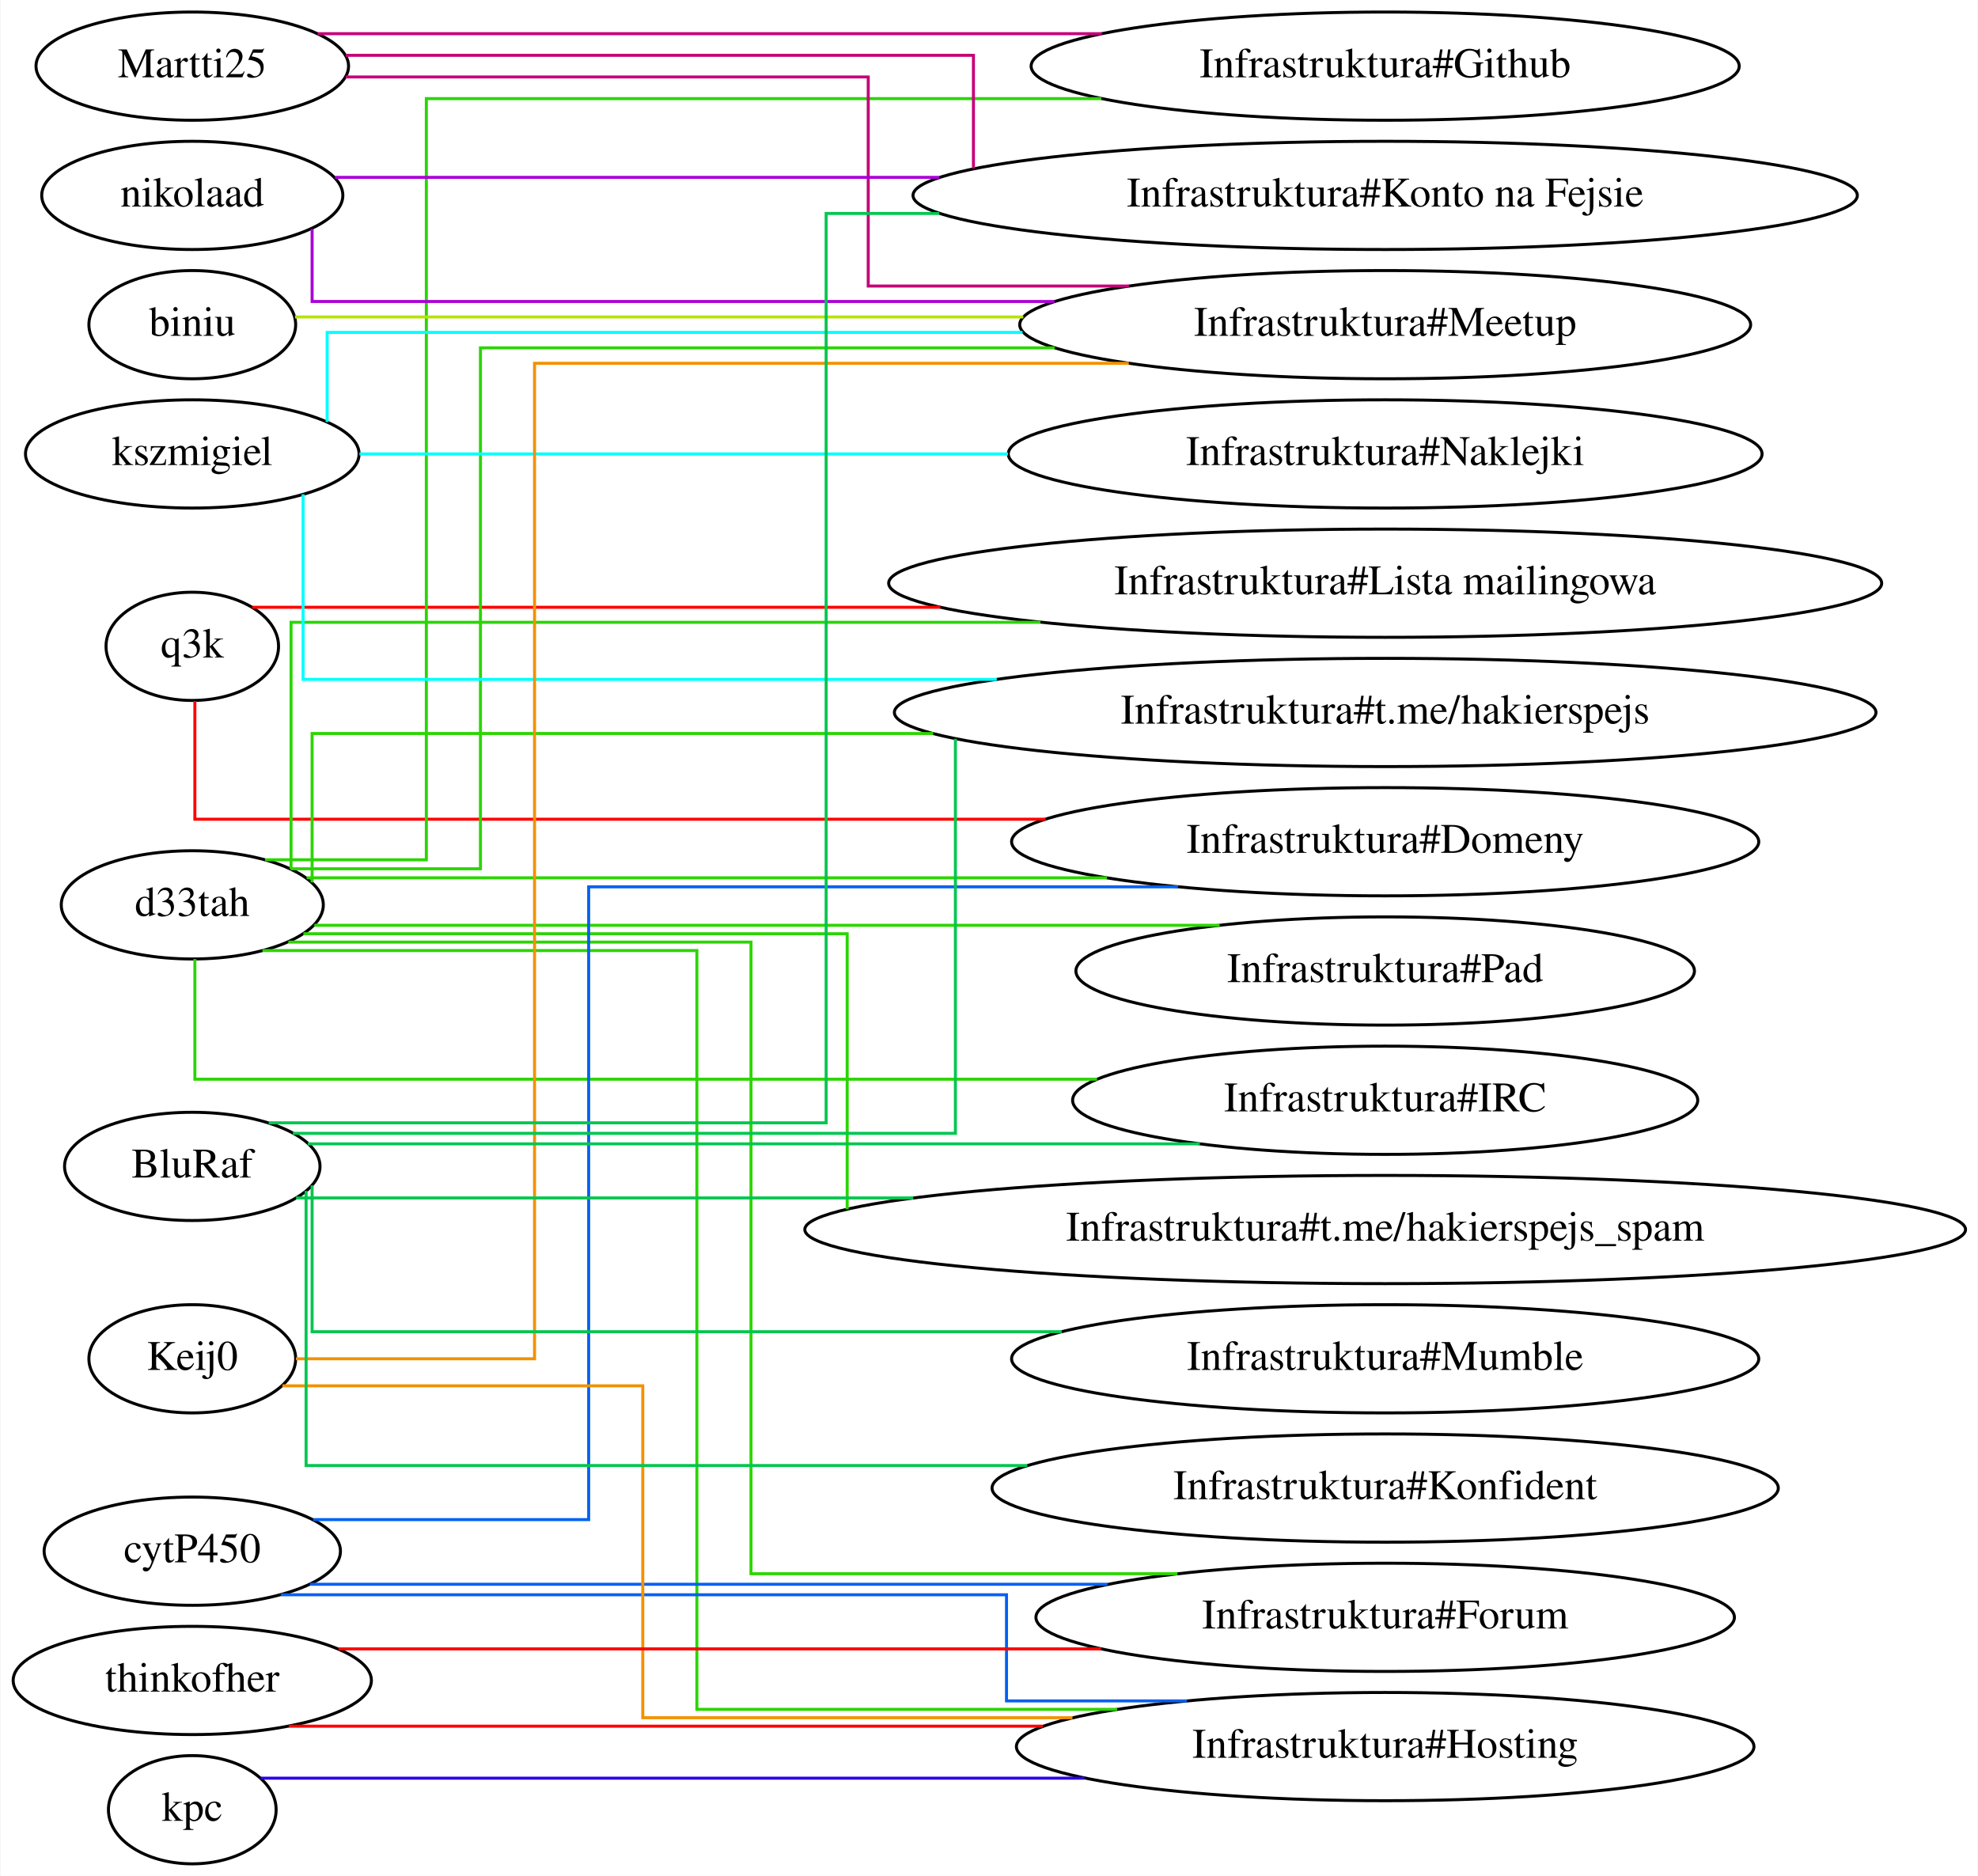
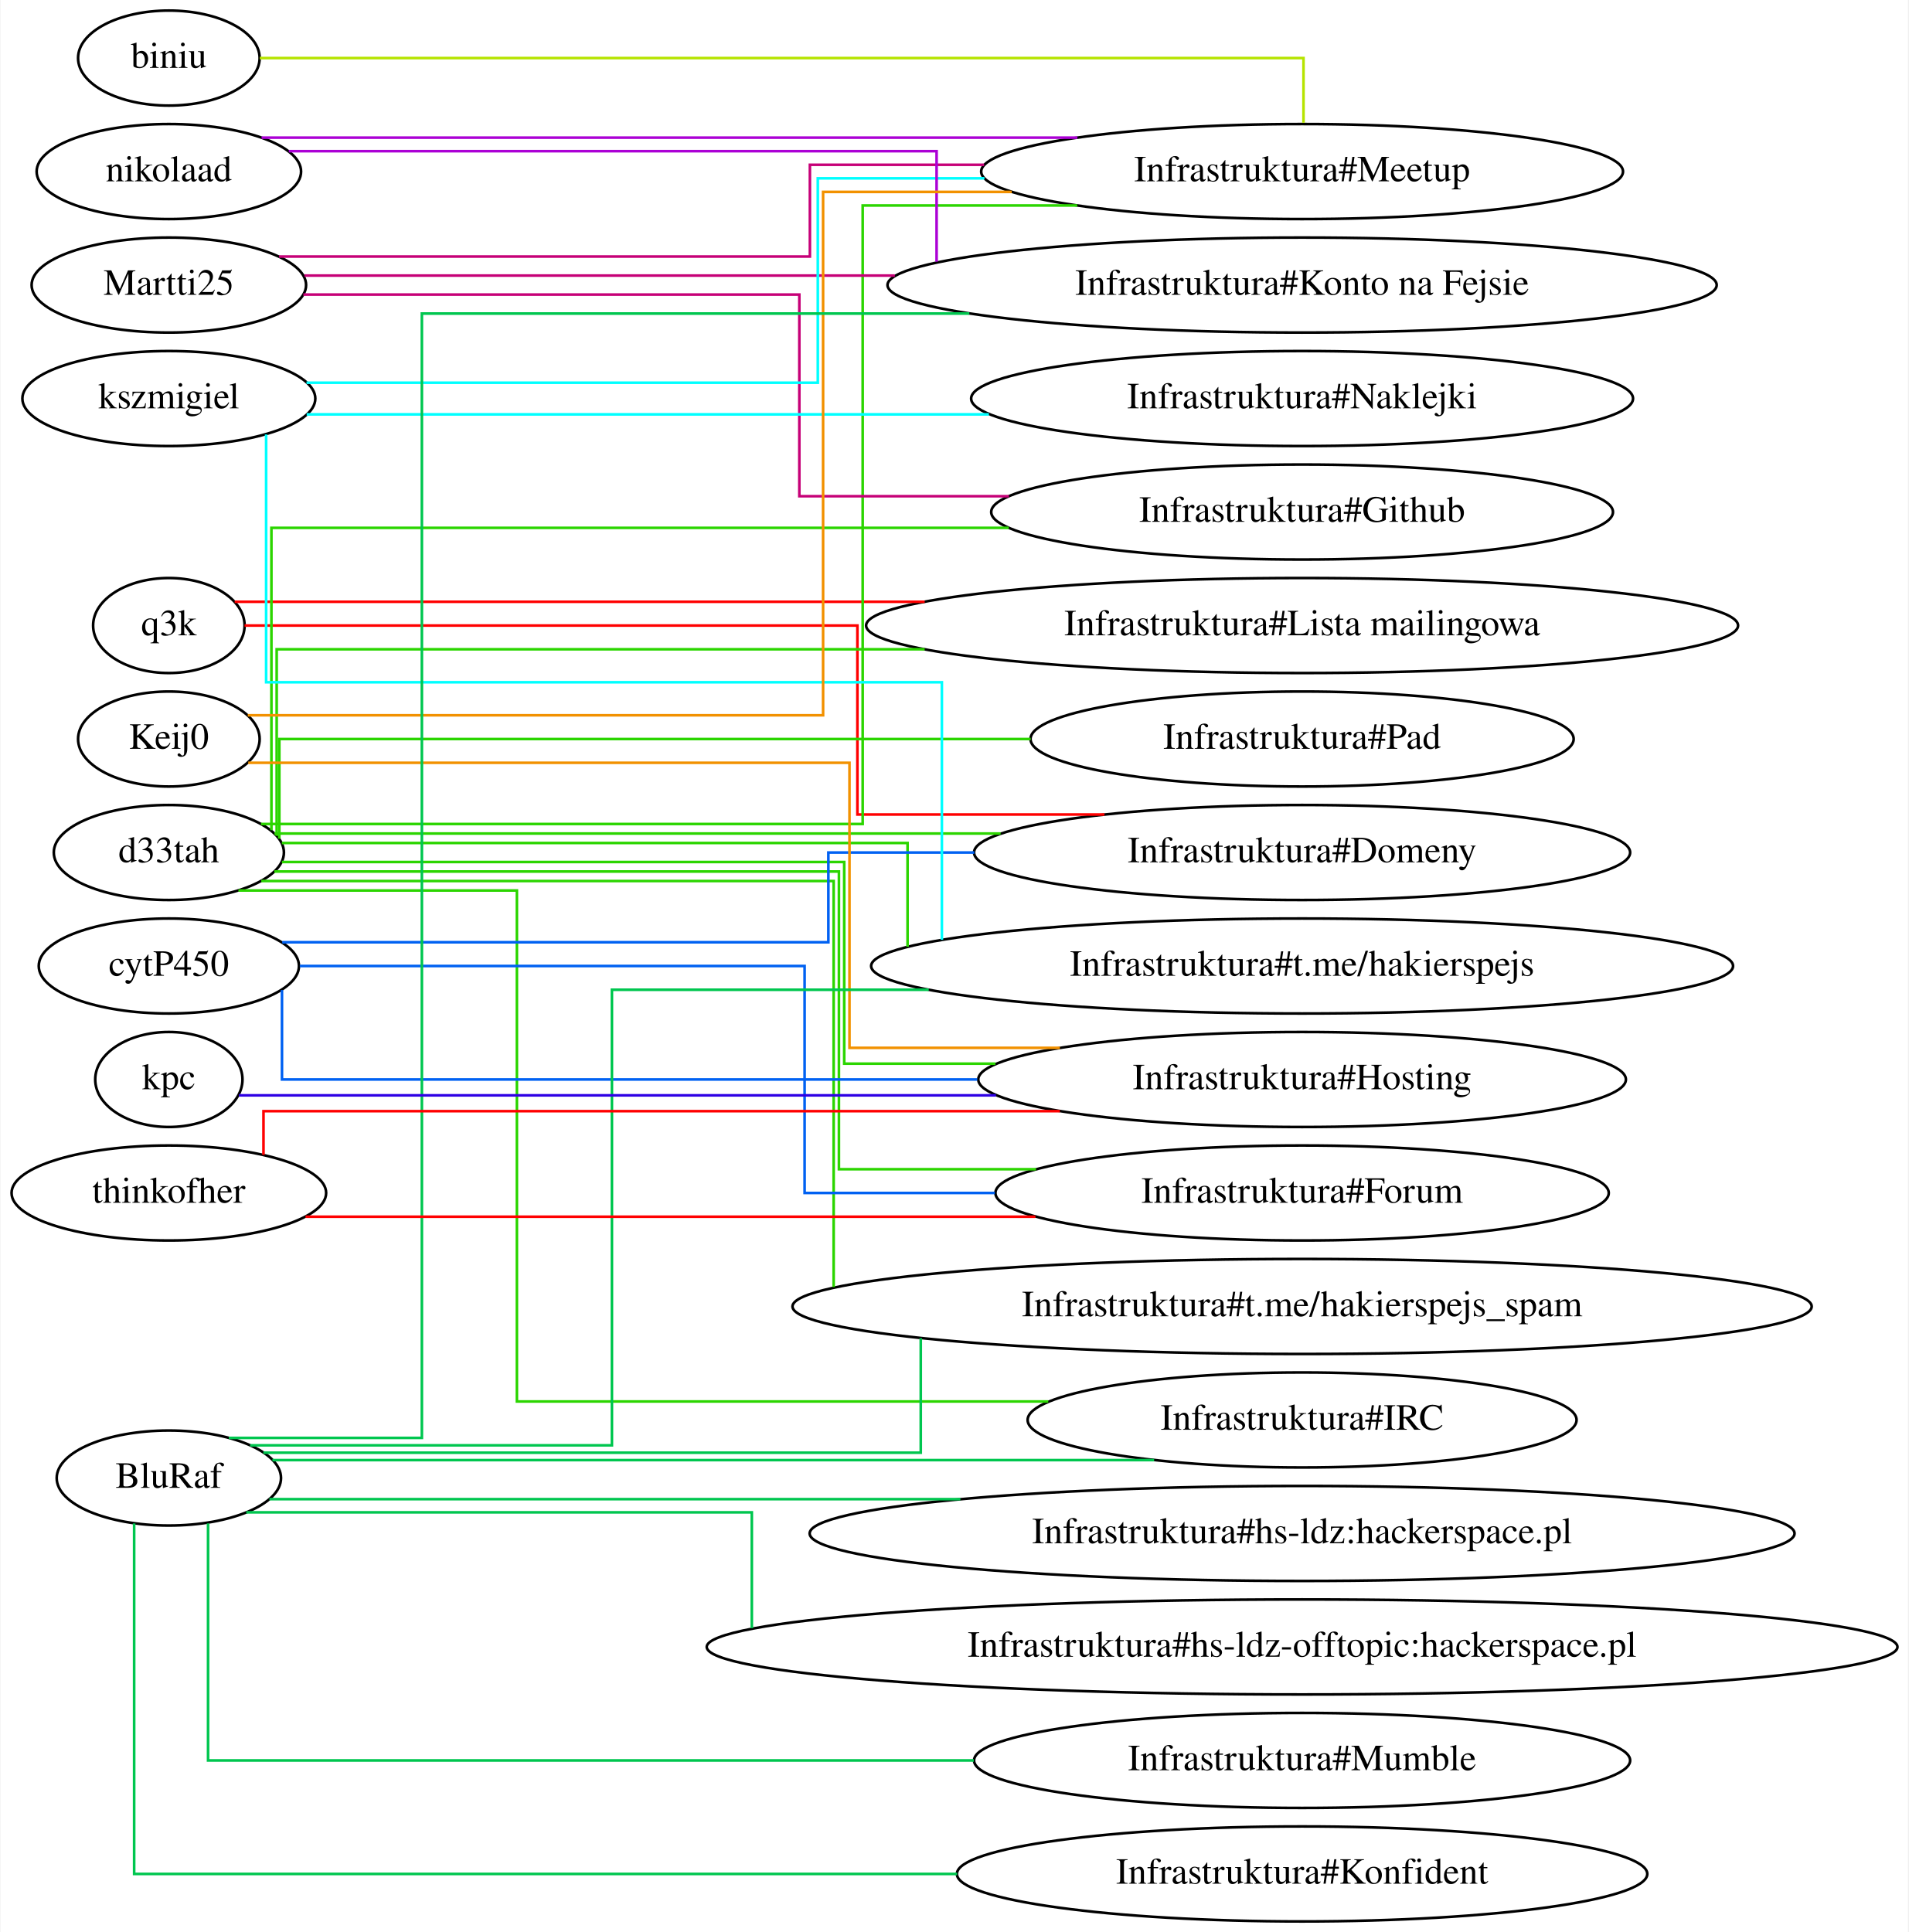
- <svg xmlns="http://www.w3.org/2000/svg" width="658pt" height="624pt" viewBox="0.00 0.00 657.66 624.00">
-   <g id="graph0" class="graph" transform="scale(1 1) rotate(0) translate(4 620)">
-     <polygon fill="#ffffff" stroke="transparent" points="-4,4 -4,-620 653.655,-620 653.655,4 -4,4" />
+ <svg xmlns="http://www.w3.org/2000/svg" width="723pt" height="732pt" viewBox="0.00 0.00 722.65 732.00">
+   <g id="graph0" class="graph" transform="scale(1 1) rotate(0) translate(4 728)">
+     <polygon fill="#ffffff" stroke="transparent" points="-4,4 -4,-728 718.649,-728 718.649,4 -4,4" />
    <g id="node1" class="node">
-       <ellipse fill="none" stroke="#000000" cx="59.795" cy="-405" rx="28.695" ry="18" />
-       <text text-anchor="middle" x="59.795" y="-401.3" font-family="Times,serif" font-size="14.00" fill="#000000">q3k</text>
+       <ellipse fill="none" stroke="#000000" cx="59.795" cy="-491" rx="28.695" ry="18" />
+       <text text-anchor="middle" x="59.795" y="-487.3" font-family="Times,serif" font-size="14.00" fill="#000000">q3k</text>
    </g>
    <g id="node2" class="node">
-       <ellipse fill="none" stroke="#000000" cx="456.622" cy="-340" rx="124.278" ry="18" />
-       <text text-anchor="middle" x="456.622" y="-336.3" font-family="Times,serif" font-size="14.00" fill="#000000">Infrastruktura#Domeny</text>
+       <ellipse fill="none" stroke="#000000" cx="489.119" cy="-405" rx="124.278" ry="18" />
+       <text text-anchor="middle" x="489.119" y="-401.3" font-family="Times,serif" font-size="14.00" fill="#000000">Infrastruktura#Domeny</text>
    </g>
    <g id="edge1" class="edge">
-       <path fill="none" stroke="#ff0000" d="M60.655,-386.807C60.655,-369.961 60.655,-347.5 60.655,-347.5 60.655,-347.5 226.647,-347.5 343.684,-347.5" />
+       <path fill="none" stroke="#ff0000" d="M88.457,-491C156.22,-491 320.649,-491 320.649,-491 320.649,-491 320.649,-419.4 320.649,-419.4 320.649,-419.4 369.251,-419.4 414.245,-419.4" />
    </g>
    <g id="node3" class="node">
-       <ellipse fill="none" stroke="#000000" cx="456.622" cy="-426" rx="165.171" ry="18" />
-       <text text-anchor="middle" x="456.622" y="-422.3" font-family="Times,serif" font-size="14.00" fill="#000000">Infrastruktura#Lista mailingowa</text>
+       <ellipse fill="none" stroke="#000000" cx="489.119" cy="-491" rx="165.171" ry="18" />
+       <text text-anchor="middle" x="489.119" y="-487.3" font-family="Times,serif" font-size="14.00" fill="#000000">Infrastruktura#Lista mailingowa</text>
    </g>
    <g id="edge2" class="edge">
-       <path fill="none" stroke="#ff0000" d="M79.745,-418C121.631,-418 222.019,-418 308.661,-418" />
+       <path fill="none" stroke="#ff0000" d="M84.733,-500C134.842,-500 251.085,-500 346.142,-500" />
    </g>
    <g id="node4" class="node">
-       <ellipse fill="none" stroke="#000000" cx="59.795" cy="-319" rx="43.592" ry="18" />
-       <text text-anchor="middle" x="59.795" y="-315.3" font-family="Times,serif" font-size="14.00" fill="#000000">d33tah</text>
+       <ellipse fill="none" stroke="#000000" cx="59.795" cy="-405" rx="43.592" ry="18" />
+       <text text-anchor="middle" x="59.795" y="-401.3" font-family="Times,serif" font-size="14.00" fill="#000000">d33tah</text>
    </g>
    <g id="edge3" class="edge">
-       <path fill="none" stroke="#2bd500" d="M97.844,-328C158.66,-328 279.512,-328 364.079,-328" />
+       <path fill="none" stroke="#2bd500" d="M99.799,-412.2C161.936,-412.2 283.95,-412.2 374.902,-412.2" />
    </g>
    <g id="edge6" class="edge">
-       <path fill="none" stroke="#2bd500" d="M92.655,-330.905C92.655,-356.199 92.655,-413 92.655,-413 92.655,-413 235.274,-413 341.96,-413" />
+       <path fill="none" stroke="#2bd500" d="M100.649,-411.301C100.649,-429.691 100.649,-482 100.649,-482 100.649,-482 235.357,-482 346.123,-482" />
    </g>
    <g id="node5" class="node">
-       <ellipse fill="none" stroke="#000000" cx="456.622" cy="-598" rx="117.779" ry="18" />
-       <text text-anchor="middle" x="456.622" y="-594.3" font-family="Times,serif" font-size="14.00" fill="#000000">Infrastruktura#Github</text>
+       <ellipse fill="none" stroke="#000000" cx="489.119" cy="-534" rx="117.779" ry="18" />
+       <text text-anchor="middle" x="489.119" y="-530.3" font-family="Times,serif" font-size="14.00" fill="#000000">Infrastruktura#Github</text>
    </g>
    <g id="edge4" class="edge">
-       <path fill="none" stroke="#2bd500" d="M84.003,-334C106.859,-334 137.655,-334 137.655,-334 137.655,-334 137.655,-587.2 137.655,-587.2 137.655,-587.2 268.161,-587.2 362.216,-587.2" />
+       <path fill="none" stroke="#2bd500" d="M98.649,-413.454C98.649,-441.243 98.649,-528 98.649,-528 98.649,-528 262.584,-528 378.01,-528" />
    </g>
    <g id="node6" class="node">
-       <ellipse fill="none" stroke="#000000" cx="456.622" cy="-512" rx="121.578" ry="18" />
-       <text text-anchor="middle" x="456.622" y="-508.3" font-family="Times,serif" font-size="14.00" fill="#000000">Infrastruktura#Meetup</text>
+       <ellipse fill="none" stroke="#000000" cx="489.119" cy="-663" rx="121.578" ry="18" />
+       <text text-anchor="middle" x="489.119" y="-659.3" font-family="Times,serif" font-size="14.00" fill="#000000">Infrastruktura#Meetup</text>
    </g>
    <g id="edge5" class="edge">
-       <path fill="none" stroke="#2bd500" d="M92.516,-331C120.286,-331 155.655,-331 155.655,-331 155.655,-331 155.655,-504.286 155.655,-504.286 155.655,-504.286 260.713,-504.286 346.689,-504.286" />
+       <path fill="none" stroke="#2bd500" d="M94.7,-415.8C166.201,-415.8 322.649,-415.8 322.649,-415.8 322.649,-415.8 322.649,-650.143 322.649,-650.143 322.649,-650.143 362.976,-650.143 403.934,-650.143" />
    </g>
    <g id="node7" class="node">
-       <ellipse fill="none" stroke="#000000" cx="456.622" cy="-383" rx="163.271" ry="18" />
-       <text text-anchor="middle" x="456.622" y="-379.3" font-family="Times,serif" font-size="14.00" fill="#000000">Infrastruktura#t.me/hakierspejs</text>
+       <ellipse fill="none" stroke="#000000" cx="489.119" cy="-362" rx="163.271" ry="18" />
+       <text text-anchor="middle" x="489.119" y="-358.3" font-family="Times,serif" font-size="14.00" fill="#000000">Infrastruktura#t.me/hakierspejs</text>
    </g>
    <g id="edge7" class="edge">
-       <path fill="none" stroke="#2bd500" d="M99.655,-326.452C99.655,-341.902 99.655,-376 99.655,-376 99.655,-376 208.714,-376 306.271,-376" />
+       <path fill="none" stroke="#2bd500" d="M102.603,-408.6C180.999,-408.6 339.649,-408.6 339.649,-408.6 339.649,-408.6 339.649,-382.387 339.649,-369.281" />
    </g>
    <g id="node8" class="node">
-       <ellipse fill="none" stroke="#000000" cx="456.622" cy="-211" rx="193.066" ry="18" />
-       <text text-anchor="middle" x="456.622" y="-207.3" font-family="Times,serif" font-size="14.00" fill="#000000">Infrastruktura#t.me/hakierspejs_spam</text>
+       <ellipse fill="none" stroke="#000000" cx="489.119" cy="-233" rx="193.066" ry="18" />
+       <text text-anchor="middle" x="489.119" y="-229.3" font-family="Times,serif" font-size="14.00" fill="#000000">Infrastruktura#t.me/hakierspejs_spam</text>
    </g>
    <g id="edge8" class="edge">
-       <path fill="none" stroke="#2bd500" d="M96.752,-309.4C158.908,-309.4 277.655,-309.4 277.655,-309.4 277.655,-309.4 277.655,-239.995 277.655,-217.763" />
+       <path fill="none" stroke="#2bd500" d="M94.814,-394.2C164.017,-394.2 311.649,-394.2 311.649,-394.2 311.649,-394.2 311.649,-271.881 311.649,-240.345" />
    </g>
    <g id="node9" class="node">
-       <ellipse fill="none" stroke="#000000" cx="456.622" cy="-254" rx="103.981" ry="18" />
-       <text text-anchor="middle" x="456.622" y="-250.3" font-family="Times,serif" font-size="14.00" fill="#000000">Infrastruktura#IRC</text>
+       <ellipse fill="none" stroke="#000000" cx="489.119" cy="-190" rx="103.981" ry="18" />
+       <text text-anchor="middle" x="489.119" y="-186.3" font-family="Times,serif" font-size="14.00" fill="#000000">Infrastruktura#IRC</text>
    </g>
    <g id="edge9" class="edge">
-       <path fill="none" stroke="#2bd500" d="M60.655,-300.966C60.655,-283.94 60.655,-261 60.655,-261 60.655,-261 243.582,-261 360.77,-261" />
+       <path fill="none" stroke="#2bd500" d="M86.161,-390.6C124.639,-390.6 191.649,-390.6 191.649,-390.6 191.649,-390.6 191.649,-197 191.649,-197 191.649,-197 306.04,-197 392.95,-197" />
    </g>
    <g id="node10" class="node">
-       <ellipse fill="none" stroke="#000000" cx="456.622" cy="-39" rx="122.678" ry="18" />
-       <text text-anchor="middle" x="456.622" y="-35.3" font-family="Times,serif" font-size="14.00" fill="#000000">Infrastruktura#Hosting</text>
+       <ellipse fill="none" stroke="#000000" cx="489.119" cy="-319" rx="122.678" ry="18" />
+       <text text-anchor="middle" x="489.119" y="-315.3" font-family="Times,serif" font-size="14.00" fill="#000000">Infrastruktura#Hosting</text>
    </g>
    <g id="edge10" class="edge">
-       <path fill="none" stroke="#2bd500" d="M83.135,-303.8C129.258,-303.8 227.655,-303.8 227.655,-303.8 227.655,-303.8 227.655,-51.4 227.655,-51.4 227.655,-51.4 303.152,-51.4 367.442,-51.4" />
+       <path fill="none" stroke="#2bd500" d="M102.619,-401.4C175.455,-401.4 315.649,-401.4 315.649,-401.4 315.649,-401.4 315.649,-325 315.649,-325 315.649,-325 341.331,-325 372.931,-325" />
    </g>
    <g id="node11" class="node">
-       <ellipse fill="none" stroke="#000000" cx="456.622" cy="-297" rx="102.882" ry="18" />
-       <text text-anchor="middle" x="456.622" y="-293.3" font-family="Times,serif" font-size="14.00" fill="#000000">Infrastruktura#Pad</text>
+       <ellipse fill="none" stroke="#000000" cx="489.119" cy="-448" rx="102.882" ry="18" />
+       <text text-anchor="middle" x="489.119" y="-444.3" font-family="Times,serif" font-size="14.00" fill="#000000">Infrastruktura#Pad</text>
    </g>
    <g id="edge11" class="edge">
-       <path fill="none" stroke="#2bd500" d="M100.397,-312.2C172.004,-312.2 320.781,-312.2 401.56,-312.2" />
+       <path fill="none" stroke="#2bd500" d="M101.649,-410.273C101.649,-421.755 101.649,-448 101.649,-448 101.649,-448 271.512,-448 386.302,-448" />
    </g>
    <g id="node12" class="node">
-       <ellipse fill="none" stroke="#000000" cx="456.622" cy="-82" rx="116.18" ry="18" />
-       <text text-anchor="middle" x="456.622" y="-78.3" font-family="Times,serif" font-size="14.00" fill="#000000">Infrastruktura#Forum</text>
+       <ellipse fill="none" stroke="#000000" cx="489.119" cy="-276" rx="116.18" ry="18" />
+       <text text-anchor="middle" x="489.119" y="-272.3" font-family="Times,serif" font-size="14.00" fill="#000000">Infrastruktura#Forum</text>
    </g>
    <g id="edge12" class="edge">
-       <path fill="none" stroke="#2bd500" d="M91.745,-306.6C144.886,-306.6 245.655,-306.6 245.655,-306.6 245.655,-306.6 245.655,-96.5 245.655,-96.5 245.655,-96.5 326.017,-96.5 387.544,-96.5" />
+       <path fill="none" stroke="#2bd500" d="M99.739,-397.8C171.228,-397.8 313.649,-397.8 313.649,-397.8 313.649,-397.8 313.649,-285 313.649,-285 313.649,-285 349.213,-285 388.319,-285" />
    </g>
    <g id="node13" class="node">
-       <ellipse fill="none" stroke="#000000" cx="59.795" cy="-104" rx="49.291" ry="18" />
-       <text text-anchor="middle" x="59.795" y="-100.3" font-family="Times,serif" font-size="14.00" fill="#000000">cytP450</text>
+       <ellipse fill="none" stroke="#000000" cx="59.795" cy="-362" rx="49.291" ry="18" />
+       <text text-anchor="middle" x="59.795" y="-358.3" font-family="Times,serif" font-size="14.00" fill="#000000">cytP450</text>
    </g>
    <g id="edge13" class="edge">
-       <path fill="none" stroke="#0061f2" d="M100.074,-114.5C138.851,-114.5 191.655,-114.5 191.655,-114.5 191.655,-114.5 191.655,-325 191.655,-325 191.655,-325 309.188,-325 387.697,-325" />
+       <path fill="none" stroke="#0061f2" d="M102.746,-371C174.183,-371 309.649,-371 309.649,-371 309.649,-371 309.649,-405 309.649,-405 309.649,-405 334.105,-405 364.961,-405" />
    </g>
    <g id="edge14" class="edge">
-       <path fill="none" stroke="#0061f2" d="M89.297,-89.5C159.498,-89.5 330.655,-89.5 330.655,-89.5 330.655,-89.5 330.655,-54.2 330.655,-54.2 330.655,-54.2 360.209,-54.2 390.687,-54.2" />
+       <path fill="none" stroke="#0061f2" d="M102.649,-352.881C102.649,-340.259 102.649,-319 102.649,-319 102.649,-319 252.907,-319 366.041,-319" />
    </g>
    <g id="edge15" class="edge">
-       <path fill="none" stroke="#0061f2" d="M98.93,-93C160.132,-93 280.183,-93 364.258,-93" />
+       <path fill="none" stroke="#0061f2" d="M109.408,-362C179.915,-362 300.649,-362 300.649,-362 300.649,-362 300.649,-276 300.649,-276 300.649,-276 334.038,-276 372.709,-276" />
    </g>
    <g id="node14" class="node">
-       <ellipse fill="none" stroke="#000000" cx="59.795" cy="-598" rx="51.991" ry="18" />
-       <text text-anchor="middle" x="59.795" y="-594.3" font-family="Times,serif" font-size="14.00" fill="#000000">Martti25</text>
+       <ellipse fill="none" stroke="#000000" cx="59.795" cy="-620" rx="51.991" ry="18" />
+       <text text-anchor="middle" x="59.795" y="-616.3" font-family="Times,serif" font-size="14.00" fill="#000000">Martti25</text>
    </g>
    <g id="edge16" class="edge">
-       <path fill="none" stroke="#c60077" d="M101.512,-608.8C163.001,-608.8 279.613,-608.8 362.417,-608.8" />
+       <path fill="none" stroke="#c60077" d="M110.742,-616.4C180.891,-616.4 298.649,-616.4 298.649,-616.4 298.649,-616.4 298.649,-540 298.649,-540 298.649,-540 336.255,-540 378.047,-540" />
    </g>
    <g id="edge17" class="edge">
-       <path fill="none" stroke="#c60077" d="M110.819,-594.4C177.162,-594.4 284.655,-594.4 284.655,-594.4 284.655,-594.4 284.655,-524.857 284.655,-524.857 284.655,-524.857 328.152,-524.857 371.394,-524.857" />
+       <path fill="none" stroke="#c60077" d="M101.543,-630.8C170.979,-630.8 302.649,-630.8 302.649,-630.8 302.649,-630.8 302.649,-665.571 302.649,-665.571 302.649,-665.571 332.689,-665.571 368.654,-665.571" />
    </g>
    <g id="node15" class="node">
-       <ellipse fill="none" stroke="#000000" cx="456.622" cy="-555" rx="157.072" ry="18" />
-       <text text-anchor="middle" x="456.622" y="-551.3" font-family="Times,serif" font-size="14.00" fill="#000000">Infrastruktura#Konto na Fejsie</text>
+       <ellipse fill="none" stroke="#000000" cx="489.119" cy="-620" rx="157.072" ry="18" />
+       <text text-anchor="middle" x="489.119" y="-616.3" font-family="Times,serif" font-size="14.00" fill="#000000">Infrastruktura#Konto na Fejsie</text>
    </g>
    <g id="edge18" class="edge">
-       <path fill="none" stroke="#c60077" d="M110.825,-601.6C186.503,-601.6 319.655,-601.6 319.655,-601.6 319.655,-601.6 319.655,-577.526 319.655,-563.985" />
+       <path fill="none" stroke="#c60077" d="M111.155,-623.6C166.241,-623.6 256.391,-623.6 334.832,-623.6" />
    </g>
    <g id="node16" class="node">
-       <ellipse fill="none" stroke="#000000" cx="59.795" cy="-512" rx="34.394" ry="18" />
-       <text text-anchor="middle" x="59.795" y="-508.3" font-family="Times,serif" font-size="14.00" fill="#000000">biniu</text>
+       <ellipse fill="none" stroke="#000000" cx="59.795" cy="-706" rx="34.394" ry="18" />
+       <text text-anchor="middle" x="59.795" y="-702.3" font-family="Times,serif" font-size="14.00" fill="#000000">biniu</text>
    </g>
    <g id="edge19" class="edge">
-       <path fill="none" stroke="#b6e400" d="M93.971,-514.571C147.269,-514.571 252.731,-514.571 336.249,-514.571" />
+       <path fill="none" stroke="#b6e400" d="M94.245,-706C196.248,-706 489.649,-706 489.649,-706 489.649,-706 489.649,-693.14 489.649,-681.485" />
    </g>
    <g id="node17" class="node">
-       <ellipse fill="none" stroke="#000000" cx="59.795" cy="-469" rx="55.491" ry="18" />
-       <text text-anchor="middle" x="59.795" y="-465.3" font-family="Times,serif" font-size="14.00" fill="#000000">kszmigiel</text>
+       <ellipse fill="none" stroke="#000000" cx="59.795" cy="-577" rx="55.491" ry="18" />
+       <text text-anchor="middle" x="59.795" y="-573.3" font-family="Times,serif" font-size="14.00" fill="#000000">kszmigiel</text>
    </g>
    <g id="edge20" class="edge">
-       <path fill="none" stroke="#00ffff" d="M104.655,-479.622C104.655,-491.6 104.655,-509.429 104.655,-509.429 104.655,-509.429 234.1,-509.429 335.988,-509.429" />
+       <path fill="none" stroke="#00ffff" d="M111.934,-583C184.103,-583 305.649,-583 305.649,-583 305.649,-583 305.649,-660.429 305.649,-660.429 305.649,-660.429 334.207,-660.429 368.789,-660.429" />
    </g>
    <g id="edge21" class="edge">
-       <path fill="none" stroke="#00ffff" d="M96.655,-455.591C96.655,-434.019 96.655,-394 96.655,-394 96.655,-394 224.185,-394 327.429,-394" />
+       <path fill="none" stroke="#00ffff" d="M96.649,-563.385C96.649,-534.458 96.649,-469.5 96.649,-469.5 96.649,-469.5 352.649,-469.5 352.649,-469.5 352.649,-469.5 352.649,-398.533 352.649,-371.921" />
    </g>
    <g id="node18" class="node">
-       <ellipse fill="none" stroke="#000000" cx="456.622" cy="-469" rx="125.378" ry="18" />
-       <text text-anchor="middle" x="456.622" y="-465.3" font-family="Times,serif" font-size="14.00" fill="#000000">Infrastruktura#Naklejki</text>
+       <ellipse fill="none" stroke="#000000" cx="489.119" cy="-577" rx="125.378" ry="18" />
+       <text text-anchor="middle" x="489.119" y="-573.3" font-family="Times,serif" font-size="14.00" fill="#000000">Infrastruktura#Naklejki</text>
    </g>
    <g id="edge22" class="edge">
-       <path fill="none" stroke="#00ffff" d="M115.39,-469C171.062,-469 258.648,-469 331.143,-469" />
+       <path fill="none" stroke="#00ffff" d="M112.009,-571C175.809,-571 285.715,-571 370.47,-571" />
    </g>
    <g id="node19" class="node">
-       <ellipse fill="none" stroke="#000000" cx="59.795" cy="-555" rx="50.091" ry="18" />
-       <text text-anchor="middle" x="59.795" y="-551.3" font-family="Times,serif" font-size="14.00" fill="#000000">nikolaad</text>
+       <ellipse fill="none" stroke="#000000" cx="59.795" cy="-663" rx="50.091" ry="18" />
+       <text text-anchor="middle" x="59.795" y="-659.3" font-family="Times,serif" font-size="14.00" fill="#000000">nikolaad</text>
    </g>
    <g id="edge23" class="edge">
-       <path fill="none" stroke="#ab00d5" d="M99.655,-543.835C99.655,-533.498 99.655,-519.714 99.655,-519.714 99.655,-519.714 241.722,-519.714 346.608,-519.714" />
+       <path fill="none" stroke="#ab00d5" d="M94.928,-675.857C161.917,-675.857 309.627,-675.857 403.992,-675.857" />
    </g>
    <g id="edge24" class="edge">
-       <path fill="none" stroke="#ab00d5" d="M107.267,-561C156.847,-561 237.155,-561 308.28,-561" />
+       <path fill="none" stroke="#ab00d5" d="M105.241,-670.714C187.044,-670.714 350.649,-670.714 350.649,-670.714 350.649,-670.714 350.649,-643.364 350.649,-628.834" />
    </g>
    <g id="node20" class="node">
-       <ellipse fill="none" stroke="#000000" cx="59.795" cy="-168" rx="34.394" ry="18" />
-       <text text-anchor="middle" x="59.795" y="-164.3" font-family="Times,serif" font-size="14.00" fill="#000000">Keij0</text>
+       <ellipse fill="none" stroke="#000000" cx="59.795" cy="-448" rx="34.394" ry="18" />
+       <text text-anchor="middle" x="59.795" y="-444.3" font-family="Times,serif" font-size="14.00" fill="#000000">Keij0</text>
    </g>
    <g id="edge25" class="edge">
-       <path fill="none" stroke="#f29100" d="M94.266,-168C127.778,-168 173.655,-168 173.655,-168 173.655,-168 173.655,-499.143 173.655,-499.143 173.655,-499.143 288.021,-499.143 371.339,-499.143" />
+       <path fill="none" stroke="#f29100" d="M89.692,-457C155.613,-457 307.649,-457 307.649,-457 307.649,-457 307.649,-655.286 307.649,-655.286 307.649,-655.286 341.002,-655.286 379.111,-655.286" />
    </g>
    <g id="edge26" class="edge">
-       <path fill="none" stroke="#f29100" d="M89.761,-159C133.494,-159 209.655,-159 209.655,-159 209.655,-159 209.655,-48.6 209.655,-48.6 209.655,-48.6 285.107,-48.6 352.602,-48.6" />
+       <path fill="none" stroke="#f29100" d="M89.879,-439C157.898,-439 317.649,-439 317.649,-439 317.649,-439 317.649,-331 317.649,-331 317.649,-331 356.592,-331 397.361,-331" />
    </g>
    <g id="node21" class="node">
-       <ellipse fill="none" stroke="#000000" cx="59.795" cy="-232" rx="42.494" ry="18" />
-       <text text-anchor="middle" x="59.795" y="-228.3" font-family="Times,serif" font-size="14.00" fill="#000000">BluRaf</text>
+       <ellipse fill="none" stroke="#000000" cx="59.795" cy="-168" rx="42.494" ry="18" />
+       <text text-anchor="middle" x="59.795" y="-164.3" font-family="Times,serif" font-size="14.00" fill="#000000">BluRaf</text>
    </g>
    <g id="edge27" class="edge">
-       <path fill="none" stroke="#00c64f" d="M93.244,-243C162.178,-243 313.655,-243 313.655,-243 313.655,-243 313.655,-343.593 313.655,-374.242" />
+       <path fill="none" stroke="#00c64f" d="M90.582,-180.4C139.04,-180.4 227.649,-180.4 227.649,-180.4 227.649,-180.4 227.649,-353 227.649,-353 227.649,-353 286.063,-353 347.671,-353" />
    </g>
    <g id="edge28" class="edge">
-       <path fill="none" stroke="#00c64f" d="M94.316,-221.5C140.138,-221.5 224.076,-221.5 299.627,-221.5" />
+       <path fill="none" stroke="#00c64f" d="M95.583,-177.6C172.089,-177.6 344.649,-177.6 344.649,-177.6 344.649,-177.6 344.649,-204.685 344.649,-220.979" />
+     </g>
+     <g id="edge31" class="edge">
+       <path fill="none" stroke="#00c64f" d="M99.032,-174.8C175.519,-174.8 344.774,-174.8 433.063,-174.8" />
+     </g>
+     <g id="edge34" class="edge">
+       <path fill="none" stroke="#00c64f" d="M82.511,-183.2C110.856,-183.2 155.649,-183.2 155.649,-183.2 155.649,-183.2 155.649,-609.2 155.649,-609.2 155.649,-609.2 268.616,-609.2 363.049,-609.2" />
+     </g>
+     <g id="node22" class="node">
+       <ellipse fill="none" stroke="#000000" cx="489.119" cy="-147" rx="186.567" ry="18" />
+       <text text-anchor="middle" x="489.119" y="-143.3" font-family="Times,serif" font-size="14.00" fill="#000000">Infrastruktura#hs-ldz:hackerspace.pl</text>
    </g>
    <g id="edge29" class="edge">
-       <path fill="none" stroke="#00c64f" d="M98.205,-239.5C167.061,-239.5 312.041,-239.5 394.963,-239.5" />
+       <path fill="none" stroke="#00c64f" d="M97.894,-160C156.074,-160 269.772,-160 359.669,-160" />
+     </g>
+     <g id="node23" class="node">
+       <ellipse fill="none" stroke="#000000" cx="489.119" cy="-104" rx="225.56" ry="18" />
+       <text text-anchor="middle" x="489.119" y="-100.3" font-family="Times,serif" font-size="14.00" fill="#000000">Infrastruktura#hs-ldz-offtopic:hackerspace.pl</text>
+     </g>
+     <g id="edge30" class="edge">
+       <path fill="none" stroke="#00c64f" d="M89.123,-155C149.199,-155 280.649,-155 280.649,-155 280.649,-155 280.649,-125.105 280.649,-111.091" />
+     </g>
+     <g id="node24" class="node">
+       <ellipse fill="none" stroke="#000000" cx="489.119" cy="-61" rx="124.278" ry="18" />
+       <text text-anchor="middle" x="489.119" y="-57.3" font-family="Times,serif" font-size="14.00" fill="#000000">Infrastruktura#Mumble</text>
    </g>
    <g id="edge32" class="edge">
-       <path fill="none" stroke="#00c64f" d="M85.229,-246.5C141.312,-246.5 270.655,-246.5 270.655,-246.5 270.655,-246.5 270.655,-549 270.655,-549 270.655,-549 286.194,-549 308.288,-549" />
-     </g>
-     <g id="node22" class="node">
-       <ellipse fill="none" stroke="#000000" cx="456.622" cy="-168" rx="124.278" ry="18" />
-       <text text-anchor="middle" x="456.622" y="-164.3" font-family="Times,serif" font-size="14.00" fill="#000000">Infrastruktura#Mumble</text>
-     </g>
-     <g id="edge30" class="edge">
-       <path fill="none" stroke="#00c64f" d="M99.655,-225.691C99.655,-211.244 99.655,-177 99.655,-177 99.655,-177 243.93,-177 349.036,-177" />
-     </g>
-     <g id="node23" class="node">
-       <ellipse fill="none" stroke="#000000" cx="456.622" cy="-125" rx="130.777" ry="18" />
-       <text text-anchor="middle" x="456.622" y="-121.3" font-family="Times,serif" font-size="14.00" fill="#000000">Infrastruktura#Konfident</text>
-     </g>
-     <g id="edge31" class="edge">
-       <path fill="none" stroke="#00c64f" d="M97.655,-223.857C97.655,-200.094 97.655,-132.5 97.655,-132.5 97.655,-132.5 233.098,-132.5 337.59,-132.5" />
-     </g>
-     <g id="node24" class="node">
-       <ellipse fill="none" stroke="#000000" cx="59.795" cy="-18" rx="27.895" ry="18" />
-       <text text-anchor="middle" x="59.795" y="-14.3" font-family="Times,serif" font-size="14.00" fill="#000000">kpc</text>
+       <path fill="none" stroke="#00c64f" d="M74.649,-150.809C74.649,-120.562 74.649,-61 74.649,-61 74.649,-61 242.68,-61 364.765,-61" />
+     </g>
+     <g id="node25" class="node">
+       <ellipse fill="none" stroke="#000000" cx="489.119" cy="-18" rx="130.777" ry="18" />
+       <text text-anchor="middle" x="489.119" y="-14.3" font-family="Times,serif" font-size="14.00" fill="#000000">Infrastruktura#Konfident</text>
    </g>
    <g id="edge33" class="edge">
-       <path fill="none" stroke="#2e00e4" d="M82.555,-28.5C134.514,-28.5 264.477,-28.5 356.58,-28.5" />
-     </g>
-     <g id="node25" class="node">
-       <ellipse fill="none" stroke="#000000" cx="59.795" cy="-61" rx="59.59" ry="18" />
-       <text text-anchor="middle" x="59.795" y="-57.3" font-family="Times,serif" font-size="14.00" fill="#000000">thinkofher</text>
-     </g>
-     <g id="edge34" class="edge">
-       <path fill="none" stroke="#ff0000" d="M91.933,-45.8C145.903,-45.8 257.232,-45.8 342.769,-45.8" />
+       <path fill="none" stroke="#00c64f" d="M46.649,-150.793C46.649,-111.393 46.649,-18 46.649,-18 46.649,-18 227.963,-18 358.458,-18" />
+     </g>
+     <g id="node26" class="node">
+       <ellipse fill="none" stroke="#000000" cx="59.795" cy="-319" rx="27.895" ry="18" />
+       <text text-anchor="middle" x="59.795" y="-315.3" font-family="Times,serif" font-size="14.00" fill="#000000">kpc</text>
    </g>
    <g id="edge35" class="edge">
-       <path fill="none" stroke="#ff0000" d="M108.454,-71.5C171.37,-71.5 282.316,-71.5 362.076,-71.5" />
+       <path fill="none" stroke="#2e00e4" d="M86.327,-313C142.269,-313 275.217,-313 373.144,-313" />
+     </g>
+     <g id="node27" class="node">
+       <ellipse fill="none" stroke="#000000" cx="59.795" cy="-276" rx="59.59" ry="18" />
+       <text text-anchor="middle" x="59.795" y="-272.3" font-family="Times,serif" font-size="14.00" fill="#000000">thinkofher</text>
+     </g>
+     <g id="edge36" class="edge">
+       <path fill="none" stroke="#ff0000" d="M95.649,-290.411C95.649,-298.506 95.649,-307 95.649,-307 95.649,-307 281.098,-307 397.365,-307" />
+     </g>
+     <g id="edge37" class="edge">
+       <path fill="none" stroke="#ff0000" d="M111.581,-267C179.826,-267 301.351,-267 388.093,-267" />
    </g>
  </g>
</svg>
